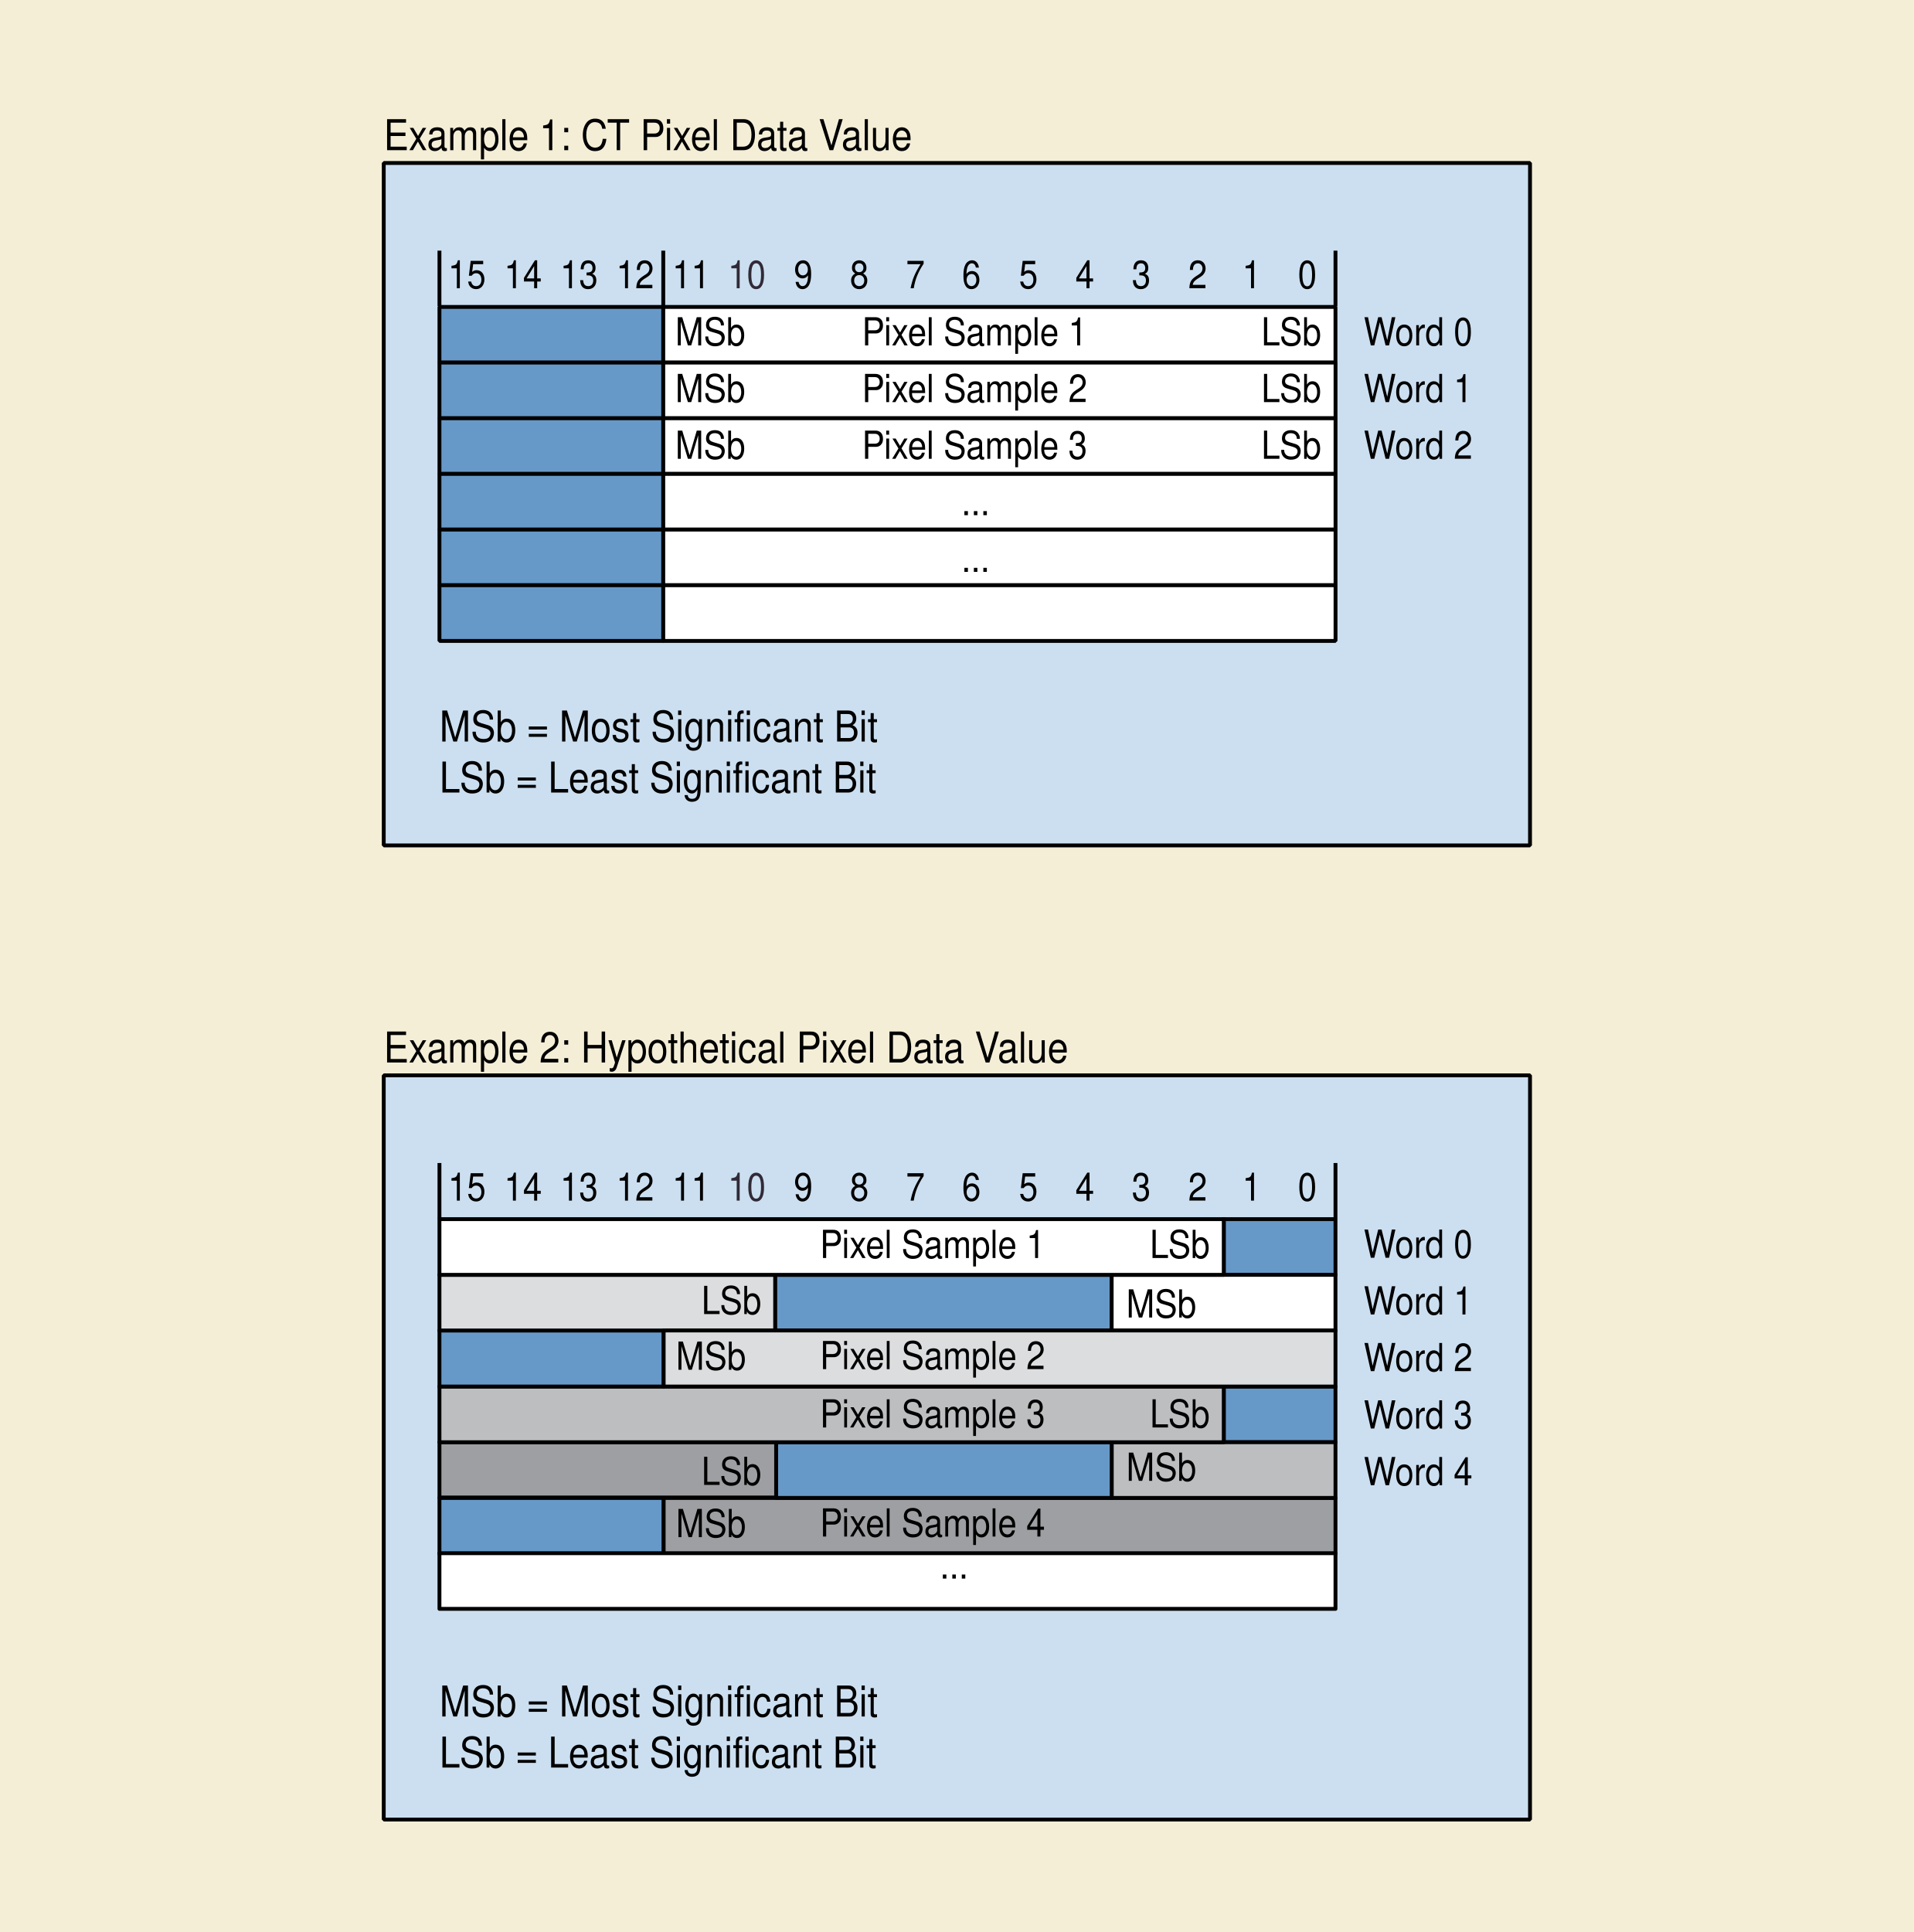
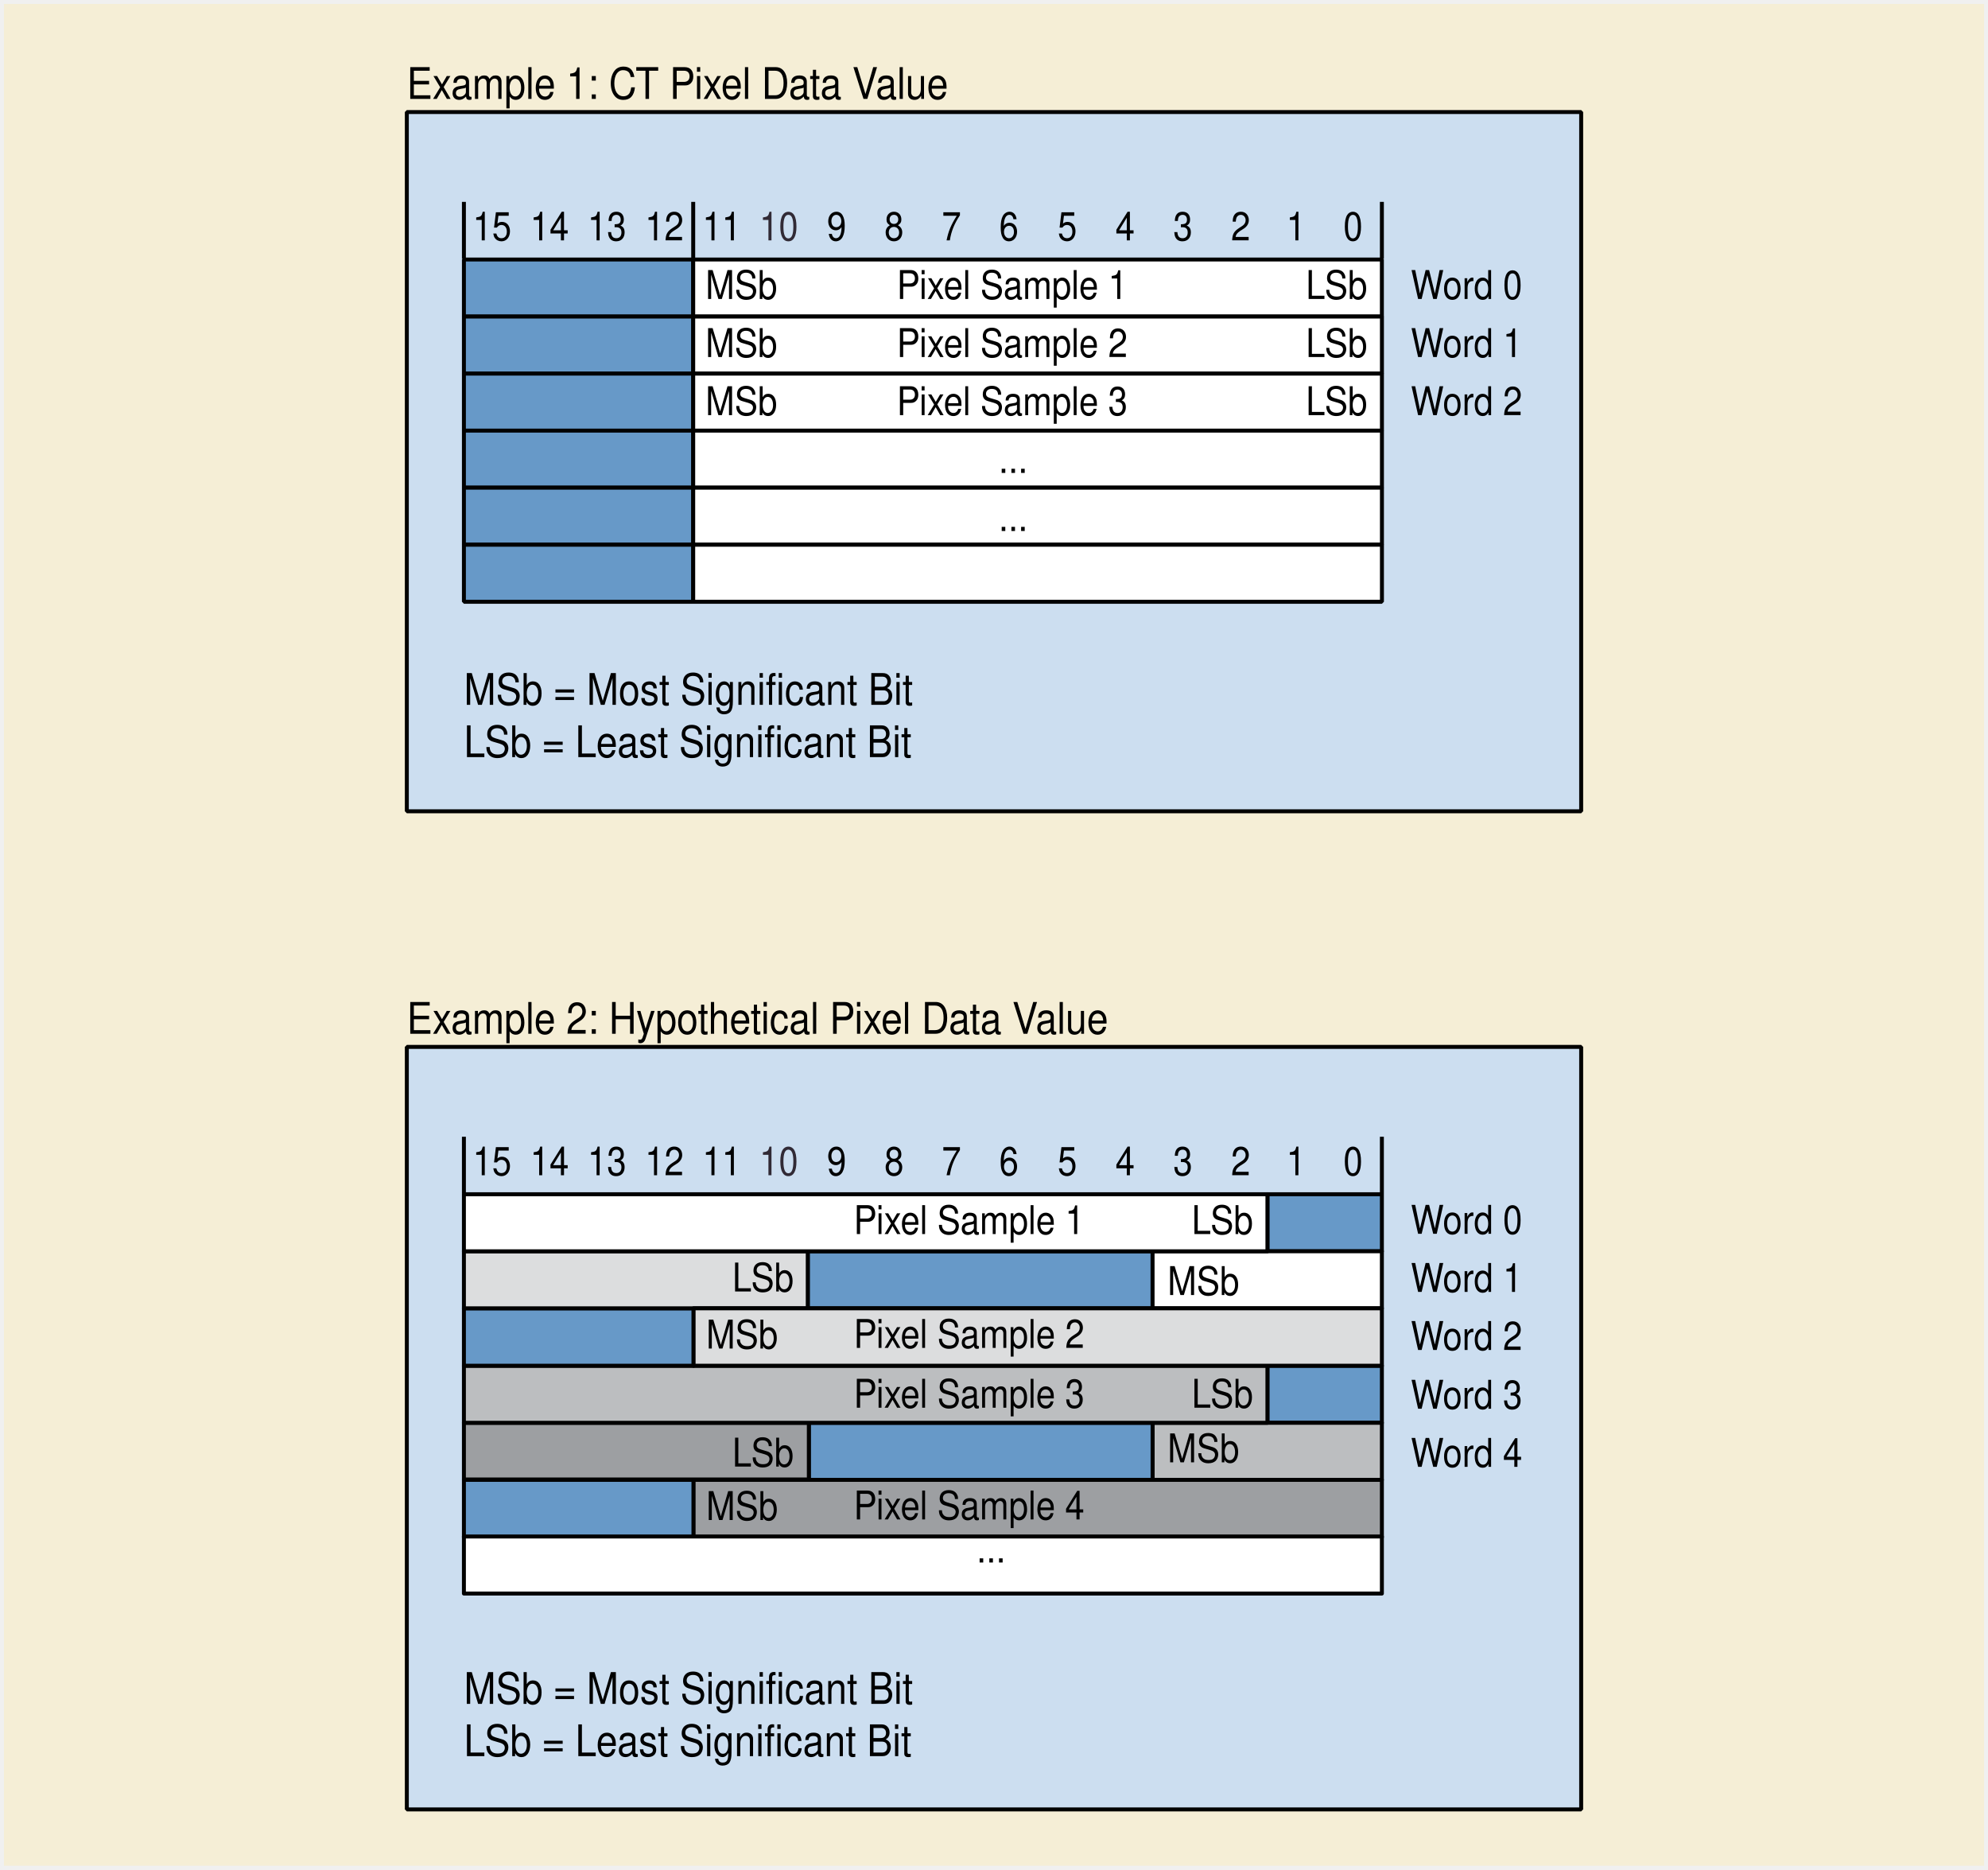
- <svg xmlns="http://www.w3.org/2000/svg" xmlns:xlink="http://www.w3.org/1999/xlink" version="1.1" id="Layer_1" x="0px" y="0px" width="495.084px" height="499.749px" viewBox="0 0 495.084 499.749" enable-background="new 0 0 495.084 499.749" xml:space="preserve">
+ <svg xmlns="http://www.w3.org/2000/svg" version="1.1" id="Layer_1" x="0px" y="0px" width="502px" height="472px" viewBox="0 0 502 472" enable-background="new 0 0 502 472" xml:space="preserve">
  <defs>
    <style type="text/css">
	text {
	  font-family: Helvetica, Verdana, ArialUnicodeMS, san-serif
	}
	</style>
  </defs>
  <g>
   </g>
-   <symbol id="Background_Bounding_Box" viewBox="-247.542 -249.875 495.085 499.749">
-     <polygon fill="#F4EED7" points="247.542,-249.875 -247.542,-249.875 -247.542,249.874 247.542,249.874  " />
-   </symbol>
  <g>
-     <use xlink:href="#Background_Bounding_Box" width="495.085" height="499.749" x="-247.542" y="-249.875" transform="matrix(1 0 0 -1 247.5425 249.874)" overflow="visible" />
+     <rect x="1" y="1" fill="#F5EED6" width="500" height="470" />
    <g>
      <g>
        <g>
-           <rect x="99.273" y="42.16" fill="#CCDFF0" stroke="#010101" stroke-miterlimit="1" width="296.542" height="176.519" />
-           <line fill="#6799C8" stroke="#010101" stroke-miterlimit="1" x1="171.587" y1="79.24" x2="171.587" y2="64.84" />
-           <line fill="#6799C8" stroke="#010101" stroke-miterlimit="1" x1="113.687" y1="64.84" x2="113.687" y2="79.24" />
-           <line fill="#FFFFFF" stroke="#010101" stroke-miterlimit="1" x1="345.489" y1="79.24" x2="345.489" y2="64.84" />
-           <g>
-             <g>
-               <text transform="matrix(0.8815 0 0 1 99.2729 38.8408)" font-size="11">Example 1: CT Pixel Data Value</text>
-             </g>
-           </g>
-           <g>
-             <g>
-               <text transform="matrix(0.8815 0 0 1 113.688 191.8096)">
+           <g>
+             <rect x="102.729" y="28.286" fill="#CCDEF0" stroke="#010101" stroke-miterlimit="1" width="296.542" height="176.519" />
+             <line fill="#6799C8" stroke="#010101" stroke-miterlimit="1" x1="175.044" y1="65.366" x2="175.044" y2="50.965" />
+             <line fill="#6799C8" stroke="#010101" stroke-miterlimit="1" x1="117.144" y1="50.965" x2="117.144" y2="65.366" />
+             <line fill="#FFFFFF" stroke="#010101" stroke-miterlimit="1" x1="348.945" y1="65.366" x2="348.945" y2="50.965" />
+             <g>
+               <g>
+                 <text transform="matrix(0.8815 0 0 1 102.7295 24.9663)" font-size="11">Example 1: CT Pixel Data Value</text>
+               </g>
+             </g>
+             <g>
+               <g>
+                 <text transform="matrix(0.8815 0 0 1 117.1445 177.9351)">
+                   <tspan x="0" y="0" font-size="11">MSb = Most Significant Bit</tspan>
+                   <tspan x="0" y="13.2" font-size="11">LSb = Least Significant Bit</tspan>
+                 </text>
+               </g>
+             </g>
+             <rect x="117.144" y="65.513" fill="#6799C8" stroke="#010101" stroke-miterlimit="1" width="57.9" height="14.4" />
+             <rect x="175.044" y="65.513" fill="#FFFFFF" stroke="#010101" stroke-miterlimit="1" width="173.901" height="14.4" />
+             <rect x="117.144" y="79.914" fill="#6799C8" stroke="#010101" stroke-miterlimit="1" width="57.9" height="14.4" />
+             <rect x="175.044" y="79.914" fill="#FFFFFF" stroke="#010101" stroke-miterlimit="1" width="173.915" height="14.4" />
+             <rect x="117.144" y="94.314" fill="#6799C8" stroke="#010101" stroke-miterlimit="1" width="57.9" height="14.4" />
+             <rect x="175.044" y="94.314" fill="#FFFFFF" stroke="#010101" stroke-miterlimit="1" width="173.915" height="14.4" />
+             <rect x="117.144" y="108.714" fill="#6799C8" stroke="#010101" stroke-miterlimit="1" width="57.9" height="14.4" />
+             <rect x="175.044" y="108.714" fill="#FFFFFF" stroke="#010101" stroke-miterlimit="1" width="173.915" height="14.4" />
+             <rect x="117.144" y="123.115" fill="#6799C8" stroke="#010101" stroke-miterlimit="1" width="57.9" height="14.4" />
+             <rect x="175.044" y="123.115" fill="#FFFFFF" stroke="#010101" stroke-miterlimit="1" width="173.915" height="14.4" />
+             <rect x="117.144" y="137.515" fill="#6799C8" stroke="#010101" stroke-miterlimit="1" width="57.9" height="14.4" />
+             <rect x="175.044" y="137.515" fill="#FFFFFF" stroke="#010101" stroke-miterlimit="1" width="173.915" height="14.4" />
+             <g>
+               <g>
+                 <text transform="matrix(0.8815 0 0 1 226.4468 75.4683)" font-size="10">Pixel Sample 1</text>
+               </g>
+             </g>
+             <g>
+               <g>
+                 <text transform="matrix(0.8815 0 0 1 226.4468 90.1353)" font-size="10">Pixel Sample 2</text>
+               </g>
+             </g>
+             <g>
+               <g>
+                 <text transform="matrix(0.8815 0 0 1 226.4468 104.8022)" font-size="10">Pixel Sample 3</text>
+               </g>
+             </g>
+             <g>
+               <g>
+                 <text transform="matrix(0.8815 0 0 1 252.1719 119.3853)" font-size="10">...</text>
+               </g>
+             </g>
+             <g>
+               <g>
+                 <text transform="matrix(0.8815 0 0 1 252.1719 134.0522)" font-size="10">...</text>
+               </g>
+             </g>
+             <g>
+               <g>
+                 <text transform="matrix(0.8815 0 0 1 329.7461 75.4683)" font-size="10">LSb</text>
+               </g>
+             </g>
+             <g>
+               <g>
+                 <text transform="matrix(0.8815 0 0 1 329.7461 90.1353)" font-size="10">LSb</text>
+               </g>
+             </g>
+             <g>
+               <g>
+                 <text transform="matrix(0.8815 0 0 1 329.7461 104.8022)" font-size="10">LSb</text>
+               </g>
+             </g>
+             <g>
+               <g>
+                 <text transform="matrix(0.8815 0 0 1 356.2461 75.4683)" font-size="10">Word 0</text>
+               </g>
+             </g>
+             <g>
+               <g>
+                 <text transform="matrix(0.8815 0 0 1 356.2461 90.1353)" font-size="10">Word 1</text>
+               </g>
+             </g>
+             <g>
+               <g>
+                 <text transform="matrix(0.8815 0 0 1 356.2461 104.8022)" font-size="10">Word 2</text>
+               </g>
+             </g>
+             <g>
+               <g>
+                 <text transform="matrix(0.8815 0 0 1 178.1455 75.4683)" font-size="10">MSb</text>
+               </g>
+             </g>
+             <g>
+               <g>
+                 <text transform="matrix(0.8815 0 0 1 178.1455 90.1353)" font-size="10">MSb</text>
+               </g>
+             </g>
+             <g>
+               <g>
+                 <text transform="matrix(0.8815 0 0 1 178.1455 104.8022)" font-size="10">MSb</text>
+               </g>
+             </g>
+           </g>
+           <g>
+             <g>
+               <text transform="matrix(0.8815 0 0 1 324.8086 60.687)" font-size="10">1</text>
+             </g>
+             <g>
+               <text transform="matrix(0.8815 0 0 1 339.209 60.687)" font-size="10">0</text>
+             </g>
+             <g>
+               <text transform="matrix(0.8815 0 0 1 310.8398 60.687)" font-size="10">2</text>
+             </g>
+             <g>
+               <text transform="matrix(0.8815 0 0 1 296.248 60.687)" font-size="10">3</text>
+             </g>
+             <g>
+               <text transform="matrix(0.8815 0 0 1 281.6523 60.687)" font-size="10">4</text>
+             </g>
+             <g>
+               <text transform="matrix(0.8815 0 0 1 267.0625 60.687)" font-size="10">5</text>
+             </g>
+             <g>
+               <text transform="matrix(0.8815 0 0 1 191.7539 60.687)" fill="#312A35" font-size="10">10</text>
+             </g>
+             <g>
+               <text transform="matrix(0.8815 0 0 1 119.3574 60.687)" font-size="10">15</text>
+             </g>
+             <g>
+               <text transform="matrix(0.8815 0 0 1 133.8594 60.687)" font-size="10">14</text>
+             </g>
+             <g>
+               <text transform="matrix(0.8815 0 0 1 148.3589 60.687)" font-size="10">13</text>
+             </g>
+             <g>
+               <text transform="matrix(0.8815 0 0 1 162.8594 60.687)" font-size="10">12</text>
+             </g>
+             <g>
+               <text transform="matrix(0.8815 0 0 1 177.3589 60.687)" font-size="10">11</text>
+             </g>
+             <g>
+               <text transform="matrix(0.8815 0 0 1 208.8105 60.687)" font-size="10">9</text>
+             </g>
+             <g>
+               <text transform="matrix(0.8815 0 0 1 223.311 60.687)" font-size="10">8</text>
+             </g>
+             <g>
+               <text transform="matrix(0.8815 0 0 1 237.8105 60.687)" font-size="10">7</text>
+             </g>
+             <g>
+               <text transform="matrix(0.8815 0 0 1 252.3105 60.687)" font-size="10">6</text>
+             </g>
+           </g>
+         </g>
+         <g>
+           <rect x="102.729" y="264.285" fill="#CCDEF0" stroke="#010101" stroke-miterlimit="1" width="296.542" height="192.5" />
+           <rect x="117.144" y="373.586" fill="#6799C8" stroke="#010101" stroke-linecap="round" stroke-linejoin="round" stroke-miterlimit="1" width="58" height="14.498" />
+           <rect x="175.144" y="373.586" fill="#9D9FA2" stroke="#010101" stroke-linecap="round" stroke-linejoin="round" stroke-miterlimit="1" width="173.802" height="14.498" />
+           <g>
+             <g>
+               <text transform="matrix(0.8815 0 0 1 215.564 383.582)" font-size="10">Pixel Sample 4</text>
+             </g>
+           </g>
+           <g>
+             <g>
+               <text transform="matrix(0.8815 0 0 1 178.3125 383.7344)" font-size="10">MSb</text>
+             </g>
+           </g>
+           <g>
+             <g>
+               <text transform="matrix(0.8815 0 0 1 324.8086 296.6875)" font-size="10">1</text>
+             </g>
+             <g>
+               <text transform="matrix(0.8815 0 0 1 339.209 296.6875)" font-size="10">0</text>
+             </g>
+             <g>
+               <text transform="matrix(0.8815 0 0 1 310.8398 296.6875)" font-size="10">2</text>
+             </g>
+             <g>
+               <text transform="matrix(0.8815 0 0 1 296.248 296.6875)" font-size="10">3</text>
+             </g>
+             <g>
+               <text transform="matrix(0.8815 0 0 1 281.6523 296.6875)" font-size="10">4</text>
+             </g>
+             <g>
+               <text transform="matrix(0.8815 0 0 1 267.0625 296.6875)" font-size="10">5</text>
+             </g>
+             <g>
+               <text transform="matrix(0.8815 0 0 1 191.7539 296.6875)" fill="#312A35" font-size="10">10</text>
+             </g>
+             <g>
+               <text transform="matrix(0.8815 0 0 1 119.3574 296.6875)" font-size="10">15</text>
+             </g>
+             <g>
+               <text transform="matrix(0.8815 0 0 1 133.8594 296.6875)" font-size="10">14</text>
+             </g>
+             <g>
+               <text transform="matrix(0.8815 0 0 1 148.3589 296.6875)" font-size="10">13</text>
+             </g>
+             <g>
+               <text transform="matrix(0.8815 0 0 1 162.8594 296.6875)" font-size="10">12</text>
+             </g>
+             <g>
+               <text transform="matrix(0.8815 0 0 1 177.3589 296.6875)" font-size="10">11</text>
+             </g>
+             <g>
+               <text transform="matrix(0.8815 0 0 1 208.8105 296.6875)" font-size="10">9</text>
+             </g>
+             <g>
+               <text transform="matrix(0.8815 0 0 1 223.311 296.6875)" font-size="10">8</text>
+             </g>
+             <g>
+               <text transform="matrix(0.8815 0 0 1 237.8105 296.6875)" font-size="10">7</text>
+             </g>
+             <g>
+               <text transform="matrix(0.8815 0 0 1 252.3105 296.6875)" font-size="10">6</text>
+             </g>
+           </g>
+           <line fill="#6799C8" stroke="#010101" stroke-miterlimit="1" x1="117.144" y1="286.965" x2="117.144" y2="301.365" />
+           <line fill="#FFFFFF" stroke="#010101" stroke-miterlimit="1" x1="348.945" y1="301.365" x2="348.945" y2="286.965" />
+           <g>
+             <g>
+               <text transform="matrix(0.8815 0 0 1 102.7295 260.9668)" font-size="11">Example 2: Hypothetical Pixel Data Value</text>
+             </g>
+           </g>
+           <g>
+             <g>
+               <text transform="matrix(0.8815 0 0 1 117.1445 430.1348)">
                <tspan x="0" y="0" font-size="11">MSb = Most Significant Bit</tspan>
                <tspan x="0" y="13.2" font-size="11">LSb = Least Significant Bit</tspan>
              </text>
            </g>
          </g>
-           <rect x="113.687" y="79.388" fill="#6799C8" stroke="#010101" stroke-miterlimit="1" width="57.9" height="14.4" />
-           <rect x="171.587" y="79.388" fill="#FFFFFF" stroke="#010101" stroke-miterlimit="1" width="173.901" height="14.4" />
-           <rect x="113.687" y="93.788" fill="#6799C8" stroke="#010101" stroke-miterlimit="1" width="57.9" height="14.4" />
-           <rect x="171.587" y="93.788" fill="#FFFFFF" stroke="#010101" stroke-miterlimit="1" width="173.915" height="14.4" />
-           <rect x="113.687" y="108.188" fill="#6799C8" stroke="#010101" stroke-miterlimit="1" width="57.9" height="14.4" />
-           <rect x="171.587" y="108.188" fill="#FFFFFF" stroke="#010101" stroke-miterlimit="1" width="173.915" height="14.4" />
-           <rect x="113.687" y="122.589" fill="#6799C8" stroke="#010101" stroke-miterlimit="1" width="57.9" height="14.4" />
-           <rect x="171.587" y="122.589" fill="#FFFFFF" stroke="#010101" stroke-miterlimit="1" width="173.915" height="14.4" />
-           <rect x="113.687" y="136.989" fill="#6799C8" stroke="#010101" stroke-miterlimit="1" width="57.9" height="14.4" />
-           <rect x="171.587" y="136.989" fill="#FFFFFF" stroke="#010101" stroke-miterlimit="1" width="173.915" height="14.4" />
-           <rect x="113.687" y="151.39" fill="#6799C8" stroke="#010101" stroke-miterlimit="1" width="57.9" height="14.4" />
-           <rect x="171.587" y="151.39" fill="#FFFFFF" stroke="#010101" stroke-miterlimit="1" width="173.915" height="14.4" />
-           <g>
-             <g>
-               <text transform="matrix(0.8815 0 0 1 222.9902 89.3428)" font-size="10">Pixel Sample 1</text>
-             </g>
-           </g>
-           <g>
-             <g>
-               <text transform="matrix(0.8815 0 0 1 222.9902 104.0098)" font-size="10">Pixel Sample 2</text>
-             </g>
-           </g>
-           <g>
-             <g>
-               <text transform="matrix(0.8815 0 0 1 222.9902 118.6768)" font-size="10">Pixel Sample 3</text>
-             </g>
-           </g>
-           <g>
-             <g>
-               <text transform="matrix(0.8815 0 0 1 248.7153 133.2598)" font-size="10">...</text>
-             </g>
-           </g>
-           <g>
-             <g>
-               <text transform="matrix(0.8815 0 0 1 248.7153 147.9268)" font-size="10">...</text>
-             </g>
-           </g>
-           <g>
-             <g>
-               <text transform="matrix(0.8815 0 0 1 326.2896 89.3428)" font-size="10">LSb</text>
-             </g>
-           </g>
-           <g>
-             <g>
-               <text transform="matrix(0.8815 0 0 1 326.2896 104.0098)" font-size="10">LSb</text>
-             </g>
-           </g>
-           <g>
-             <g>
-               <text transform="matrix(0.8815 0 0 1 326.2896 118.6768)" font-size="10">LSb</text>
-             </g>
-           </g>
-           <g>
-             <g>
-               <text transform="matrix(0.8815 0 0 1 352.7896 89.3428)" font-size="10">Word 0</text>
-             </g>
-           </g>
-           <g>
-             <g>
-               <text transform="matrix(0.8815 0 0 1 352.7896 104.0098)" font-size="10">Word 1</text>
-             </g>
-           </g>
-           <g>
-             <g>
-               <text transform="matrix(0.8815 0 0 1 352.7896 118.6768)" font-size="10">Word 2</text>
-             </g>
-           </g>
-           <g>
-             <g>
-               <text transform="matrix(0.8815 0 0 1 174.689 89.3428)" font-size="10">MSb</text>
-             </g>
-           </g>
-           <g>
-             <g>
-               <text transform="matrix(0.8815 0 0 1 174.689 104.0098)" font-size="10">MSb</text>
-             </g>
-           </g>
-           <g>
-             <g>
-               <text transform="matrix(0.8815 0 0 1 174.689 118.6768)" font-size="10">MSb</text>
-             </g>
-           </g>
-         </g>
-         <g>
-           <g>
-             <text transform="matrix(0.8815 0 0 1 321.3521 74.5615)" font-size="10">1</text>
-           </g>
-           <g>
-             <text transform="matrix(0.8815 0 0 1 335.7524 74.5615)" font-size="10">0</text>
-           </g>
-           <g>
-             <text transform="matrix(0.8815 0 0 1 307.3833 74.5615)" font-size="10">2</text>
-           </g>
-           <g>
-             <text transform="matrix(0.8815 0 0 1 292.7915 74.5615)" font-size="10">3</text>
-           </g>
-           <g>
-             <text transform="matrix(0.8815 0 0 1 278.1958 74.5615)" font-size="10">4</text>
-           </g>
-           <g>
-             <text transform="matrix(0.8815 0 0 1 263.606 74.5615)" font-size="10">5</text>
-           </g>
-           <g>
-             <text transform="matrix(0.8815 0 0 1 188.2974 74.5615)" fill="#312A36" font-size="10">10</text>
-           </g>
-           <g>
-             <text transform="matrix(0.8815 0 0 1 115.9009 74.5615)" font-size="10">15</text>
-           </g>
-           <g>
-             <text transform="matrix(0.8815 0 0 1 130.4028 74.5615)" font-size="10">14</text>
-           </g>
-           <g>
-             <text transform="matrix(0.8815 0 0 1 144.9023 74.5615)" font-size="10">13</text>
-           </g>
-           <g>
-             <text transform="matrix(0.8815 0 0 1 159.4028 74.5615)" font-size="10">12</text>
-           </g>
-           <g>
-             <text transform="matrix(0.8815 0 0 1 173.9023 74.5615)" font-size="10">11</text>
-           </g>
-           <g>
-             <text transform="matrix(0.8815 0 0 1 205.354 74.5615)" font-size="10">9</text>
-           </g>
-           <g>
-             <text transform="matrix(0.8815 0 0 1 219.8545 74.5615)" font-size="10">8</text>
-           </g>
-           <g>
-             <text transform="matrix(0.8815 0 0 1 234.354 74.5615)" font-size="10">7</text>
-           </g>
-           <g>
-             <text transform="matrix(0.8815 0 0 1 248.854 74.5615)" font-size="10">6</text>
-           </g>
-         </g>
-       </g>
-       <g>
-         <rect x="99.273" y="278.16" fill="#CCDFF0" stroke="#010101" stroke-miterlimit="1" width="296.542" height="192.5" />
-         <rect x="113.687" y="387.46" fill="#6799C8" stroke="#010101" stroke-linecap="round" stroke-linejoin="round" stroke-miterlimit="1" width="58" height="14.498" />
-         <rect x="171.687" y="387.46" fill="#9D9FA2" stroke="#010101" stroke-linecap="round" stroke-linejoin="round" stroke-miterlimit="1" width="173.802" height="14.498" />
-         <g>
-           <g>
-             <text transform="matrix(0.8815 0 0 1 212.1074 397.457)" font-size="10">Pixel Sample 4</text>
-           </g>
-         </g>
-         <g>
-           <g>
-             <text transform="matrix(0.8815 0 0 1 174.856 397.6094)" font-size="10">MSb</text>
-           </g>
-         </g>
-         <g>
-           <g>
-             <text transform="matrix(0.8815 0 0 1 321.3521 310.5615)" font-size="10">1</text>
-           </g>
-           <g>
-             <text transform="matrix(0.8815 0 0 1 335.7524 310.5615)" font-size="10">0</text>
-           </g>
-           <g>
-             <text transform="matrix(0.8815 0 0 1 307.3833 310.5615)" font-size="10">2</text>
-           </g>
-           <g>
-             <text transform="matrix(0.8815 0 0 1 292.7915 310.5615)" font-size="10">3</text>
-           </g>
-           <g>
-             <text transform="matrix(0.8815 0 0 1 278.1958 310.5615)" font-size="10">4</text>
-           </g>
-           <g>
-             <text transform="matrix(0.8815 0 0 1 263.606 310.5615)" font-size="10">5</text>
-           </g>
-           <g>
-             <text transform="matrix(0.8815 0 0 1 188.2974 310.5615)" fill="#312A36" font-size="10">10</text>
-           </g>
-           <g>
-             <text transform="matrix(0.8815 0 0 1 115.9009 310.5615)" font-size="10">15</text>
-           </g>
-           <g>
-             <text transform="matrix(0.8815 0 0 1 130.4028 310.5615)" font-size="10">14</text>
-           </g>
-           <g>
-             <text transform="matrix(0.8815 0 0 1 144.9023 310.5615)" font-size="10">13</text>
-           </g>
-           <g>
-             <text transform="matrix(0.8815 0 0 1 159.4028 310.5615)" font-size="10">12</text>
-           </g>
-           <g>
-             <text transform="matrix(0.8815 0 0 1 173.9023 310.5615)" font-size="10">11</text>
-           </g>
-           <g>
-             <text transform="matrix(0.8815 0 0 1 205.354 310.5615)" font-size="10">9</text>
-           </g>
-           <g>
-             <text transform="matrix(0.8815 0 0 1 219.8545 310.5615)" font-size="10">8</text>
-           </g>
-           <g>
-             <text transform="matrix(0.8815 0 0 1 234.354 310.5615)" font-size="10">7</text>
-           </g>
-           <g>
-             <text transform="matrix(0.8815 0 0 1 248.854 310.5615)" font-size="10">6</text>
-           </g>
-         </g>
-         <line fill="#6799C8" stroke="#010101" stroke-miterlimit="1" x1="113.687" y1="300.84" x2="113.687" y2="315.24" />
-         <line fill="#FFFFFF" stroke="#010101" stroke-miterlimit="1" x1="345.489" y1="315.24" x2="345.489" y2="300.84" />
-         <g>
-           <g>
-             <text transform="matrix(0.8815 0 0 1 99.2729 274.8408)" font-size="11">Example 2: Hypothetical Pixel Data Value</text>
-           </g>
-         </g>
-         <g>
-           <g>
-             <text transform="matrix(0.8815 0 0 1 113.688 444.0088)">
-               <tspan x="0" y="0" font-size="11">MSb = Most Significant Bit</tspan>
-               <tspan x="0" y="13.201" font-size="11">LSb = Least Significant Bit</tspan>
-             </text>
-           </g>
-         </g>
-         <g>
-           <g>
-             <text transform="matrix(0.8815 0 0 1 352.7896 325.3428)" font-size="10">Word 0</text>
-           </g>
-         </g>
-         <g>
-           <g>
-             <text transform="matrix(0.8815 0 0 1 352.7896 340.0098)" font-size="10">Word 1</text>
-           </g>
-         </g>
-         <g>
-           <g>
-             <text transform="matrix(0.8815 0 0 1 352.7896 354.6768)" font-size="10">Word 2</text>
-           </g>
-         </g>
-         <g>
-           <g>
-             <text transform="matrix(0.8815 0 0 1 352.7896 369.5098)" font-size="10">Word 3</text>
-           </g>
-         </g>
-         <g>
-           <g>
-             <text transform="matrix(0.8815 0 0 1 352.7896 384.1768)" font-size="10">Word 4</text>
-           </g>
-         </g>
-         <rect x="316.588" y="315.358" fill="#6799C8" stroke="#010101" stroke-linecap="round" stroke-linejoin="round" stroke-miterlimit="1" width="28.9" height="14.4" />
-         <rect x="316.586" y="358.657" fill="#6799C8" stroke="#010101" stroke-linecap="round" stroke-linejoin="round" stroke-miterlimit="1" width="28.902" height="14.402" />
-         <rect x="287.586" y="373.06" fill="#BCBEC0" stroke="#010101" stroke-linecap="round" stroke-linejoin="round" stroke-miterlimit="1" width="57.902" height="14.4" />
-         <rect x="200.787" y="373.06" fill="#6799C8" stroke="#010101" stroke-linecap="round" stroke-linejoin="round" stroke-miterlimit="1" width="86.8" height="14.4" />
-         <rect x="113.687" y="373.06" fill="#9D9FA2" stroke="#010101" stroke-linecap="round" stroke-linejoin="round" stroke-miterlimit="1" width="87.1" height="14.301" />
-         <rect x="113.687" y="358.657" fill="#BCBEC0" stroke="#010101" stroke-linecap="round" stroke-linejoin="round" stroke-miterlimit="1" width="202.899" height="14.402" />
-         <rect x="113.687" y="344.159" fill="#6799C8" stroke="#010101" stroke-linecap="round" stroke-linejoin="round" stroke-miterlimit="1" width="58" height="14.498" />
-         <rect x="113.687" y="329.759" fill="#DCDDDE" stroke="#010101" stroke-linecap="round" stroke-linejoin="round" stroke-miterlimit="1" width="86.877" height="14.4" />
-         <rect x="200.564" y="329.759" fill="#6799C8" stroke="#010101" stroke-linecap="round" stroke-linejoin="round" stroke-miterlimit="1" width="87.022" height="14.4" />
-         <rect x="287.586" y="329.759" fill="#FFFFFF" stroke="#010101" stroke-linecap="round" stroke-linejoin="round" stroke-miterlimit="1" width="57.902" height="14.4" />
-         <rect x="113.687" y="315.358" fill="#FFFFFF" stroke="#010101" stroke-linecap="round" stroke-linejoin="round" stroke-miterlimit="1" width="202.901" height="14.4" />
-         <rect x="113.687" y="401.761" fill="#FFFFFF" stroke="#010101" stroke-linecap="round" stroke-linejoin="round" stroke-miterlimit="1" width="231.802" height="14.4" />
-         <rect x="171.687" y="344.159" fill="#DCDDDE" stroke="#010101" stroke-linecap="round" stroke-linejoin="round" stroke-miterlimit="1" width="173.802" height="14.498" />
-         <g>
-           <g>
-             <text transform="matrix(0.8815 0 0 1 212.1074 325.4082)" font-size="10">Pixel Sample 1</text>
-           </g>
-         </g>
-         <g>
-           <g>
-             <text transform="matrix(0.8815 0 0 1 297.4556 325.4082)" font-size="10">LSb</text>
-           </g>
-         </g>
-         <g>
-           <g>
-             <text transform="matrix(0.8815 0 0 1 212.1074 354.1562)" font-size="10">Pixel Sample 2</text>
-           </g>
-         </g>
-         <g>
-           <g>
-             <text transform="matrix(0.8815 0 0 1 181.4561 339.9082)" font-size="10">LSb</text>
-           </g>
-         </g>
-         <g>
-           <g>
-             <text transform="matrix(0.8815 0 0 1 291.356 340.8086)" font-size="10">MSb</text>
-           </g>
-         </g>
-         <g>
-           <g>
-             <text transform="matrix(0.8815 0 0 1 174.856 354.3086)" font-size="10">MSb</text>
-           </g>
-         </g>
-         <g>
-           <g>
-             <text transform="matrix(0.8815 0 0 1 212.1074 369.2471)" font-size="10">Pixel Sample 3</text>
-           </g>
-         </g>
-         <g>
-           <g>
-             <text transform="matrix(0.8815 0 0 1 297.4556 369.2471)" font-size="10">LSb</text>
-           </g>
-         </g>
-         <g>
-           <g>
-             <text transform="matrix(0.8815 0 0 1 181.4561 384.1064)" font-size="10">LSb</text>
-           </g>
-         </g>
-         <g>
-           <g>
-             <text transform="matrix(0.8815 0 0 1 291.356 383.0439)" font-size="10">MSb</text>
-           </g>
-         </g>
-         <g>
-           <g>
-             <text transform="matrix(0.8815 0 0 1 243.1411 408.3271)" font-size="10">...</text>
+           <g>
+             <g>
+               <text transform="matrix(0.8815 0 0 1 356.2461 311.4688)" font-size="10">Word 0</text>
+             </g>
+           </g>
+           <g>
+             <g>
+               <text transform="matrix(0.8815 0 0 1 356.2461 326.1348)" font-size="10">Word 1</text>
+             </g>
+           </g>
+           <g>
+             <g>
+               <text transform="matrix(0.8815 0 0 1 356.2461 340.8027)" font-size="10">Word 2</text>
+             </g>
+           </g>
+           <g>
+             <g>
+               <text transform="matrix(0.8815 0 0 1 356.2461 355.6348)" font-size="10">Word 3</text>
+             </g>
+           </g>
+           <g>
+             <g>
+               <text transform="matrix(0.8815 0 0 1 356.2461 370.3027)" font-size="10">Word 4</text>
+             </g>
+           </g>
+           <rect x="320.045" y="301.484" fill="#6799C8" stroke="#010101" stroke-linecap="round" stroke-linejoin="round" stroke-miterlimit="1" width="28.9" height="14.4" />
+           <rect x="320.043" y="344.783" fill="#6799C8" stroke="#010101" stroke-linecap="round" stroke-linejoin="round" stroke-miterlimit="1" width="28.902" height="14.402" />
+           <rect x="291.043" y="359.186" fill="#BCBEC0" stroke="#010101" stroke-linecap="round" stroke-linejoin="round" stroke-miterlimit="1" width="57.902" height="14.4" />
+           <rect x="204.243" y="359.186" fill="#6799C8" stroke="#010101" stroke-linecap="round" stroke-linejoin="round" stroke-miterlimit="1" width="86.8" height="14.4" />
+           <rect x="117.144" y="359.186" fill="#9D9FA2" stroke="#010101" stroke-linecap="round" stroke-linejoin="round" stroke-miterlimit="1" width="87.1" height="14.301" />
+           <rect x="117.144" y="344.783" fill="#BCBEC0" stroke="#010101" stroke-linecap="round" stroke-linejoin="round" stroke-miterlimit="1" width="202.899" height="14.402" />
+           <rect x="117.144" y="330.285" fill="#6799C8" stroke="#010101" stroke-linecap="round" stroke-linejoin="round" stroke-miterlimit="1" width="58" height="14.498" />
+           <rect x="117.144" y="315.885" fill="#DCDDDE" stroke="#010101" stroke-linecap="round" stroke-linejoin="round" stroke-miterlimit="1" width="86.877" height="14.4" />
+           <rect x="204.021" y="315.885" fill="#6799C8" stroke="#010101" stroke-linecap="round" stroke-linejoin="round" stroke-miterlimit="1" width="87.022" height="14.4" />
+           <rect x="291.043" y="315.885" fill="#FFFFFF" stroke="#010101" stroke-linecap="round" stroke-linejoin="round" stroke-miterlimit="1" width="57.902" height="14.4" />
+           <rect x="117.144" y="301.484" fill="#FFFFFF" stroke="#010101" stroke-linecap="round" stroke-linejoin="round" stroke-miterlimit="1" width="202.901" height="14.4" />
+           <rect x="117.144" y="387.887" fill="#FFFFFF" stroke="#010101" stroke-linecap="round" stroke-linejoin="round" stroke-miterlimit="1" width="231.802" height="14.4" />
+           <rect x="175.144" y="330.285" fill="#DCDDDE" stroke="#010101" stroke-linecap="round" stroke-linejoin="round" stroke-miterlimit="1" width="173.802" height="14.498" />
+           <g>
+             <g>
+               <text transform="matrix(0.8815 0 0 1 215.564 311.5332)" font-size="10">Pixel Sample 1</text>
+             </g>
+           </g>
+           <g>
+             <g>
+               <text transform="matrix(0.8815 0 0 1 300.9121 311.5332)" font-size="10">LSb</text>
+             </g>
+           </g>
+           <g>
+             <g>
+               <text transform="matrix(0.8815 0 0 1 215.564 340.2812)" font-size="10">Pixel Sample 2</text>
+             </g>
+           </g>
+           <g>
+             <g>
+               <text transform="matrix(0.8815 0 0 1 184.9126 326.0332)" font-size="10">LSb</text>
+             </g>
+           </g>
+           <g>
+             <g>
+               <text transform="matrix(0.8815 0 0 1 294.8125 326.9336)" font-size="10">MSb</text>
+             </g>
+           </g>
+           <g>
+             <g>
+               <text transform="matrix(0.8815 0 0 1 178.3125 340.4336)" font-size="10">MSb</text>
+             </g>
+           </g>
+           <g>
+             <g>
+               <text transform="matrix(0.8815 0 0 1 215.564 355.3721)" font-size="10">Pixel Sample 3</text>
+             </g>
+           </g>
+           <g>
+             <g>
+               <text transform="matrix(0.8815 0 0 1 300.9121 355.3721)" font-size="10">LSb</text>
+             </g>
+           </g>
+           <g>
+             <g>
+               <text transform="matrix(0.8815 0 0 1 184.9126 370.2324)" font-size="10">LSb</text>
+             </g>
+           </g>
+           <g>
+             <g>
+               <text transform="matrix(0.8815 0 0 1 294.8125 369.1699)" font-size="10">MSb</text>
+             </g>
+           </g>
+           <g>
+             <g>
+               <text transform="matrix(0.8815 0 0 1 246.5977 394.4531)" font-size="10">...</text>
+             </g>
          </g>
        </g>
      </g>
    </g>
  </g>
</svg>
